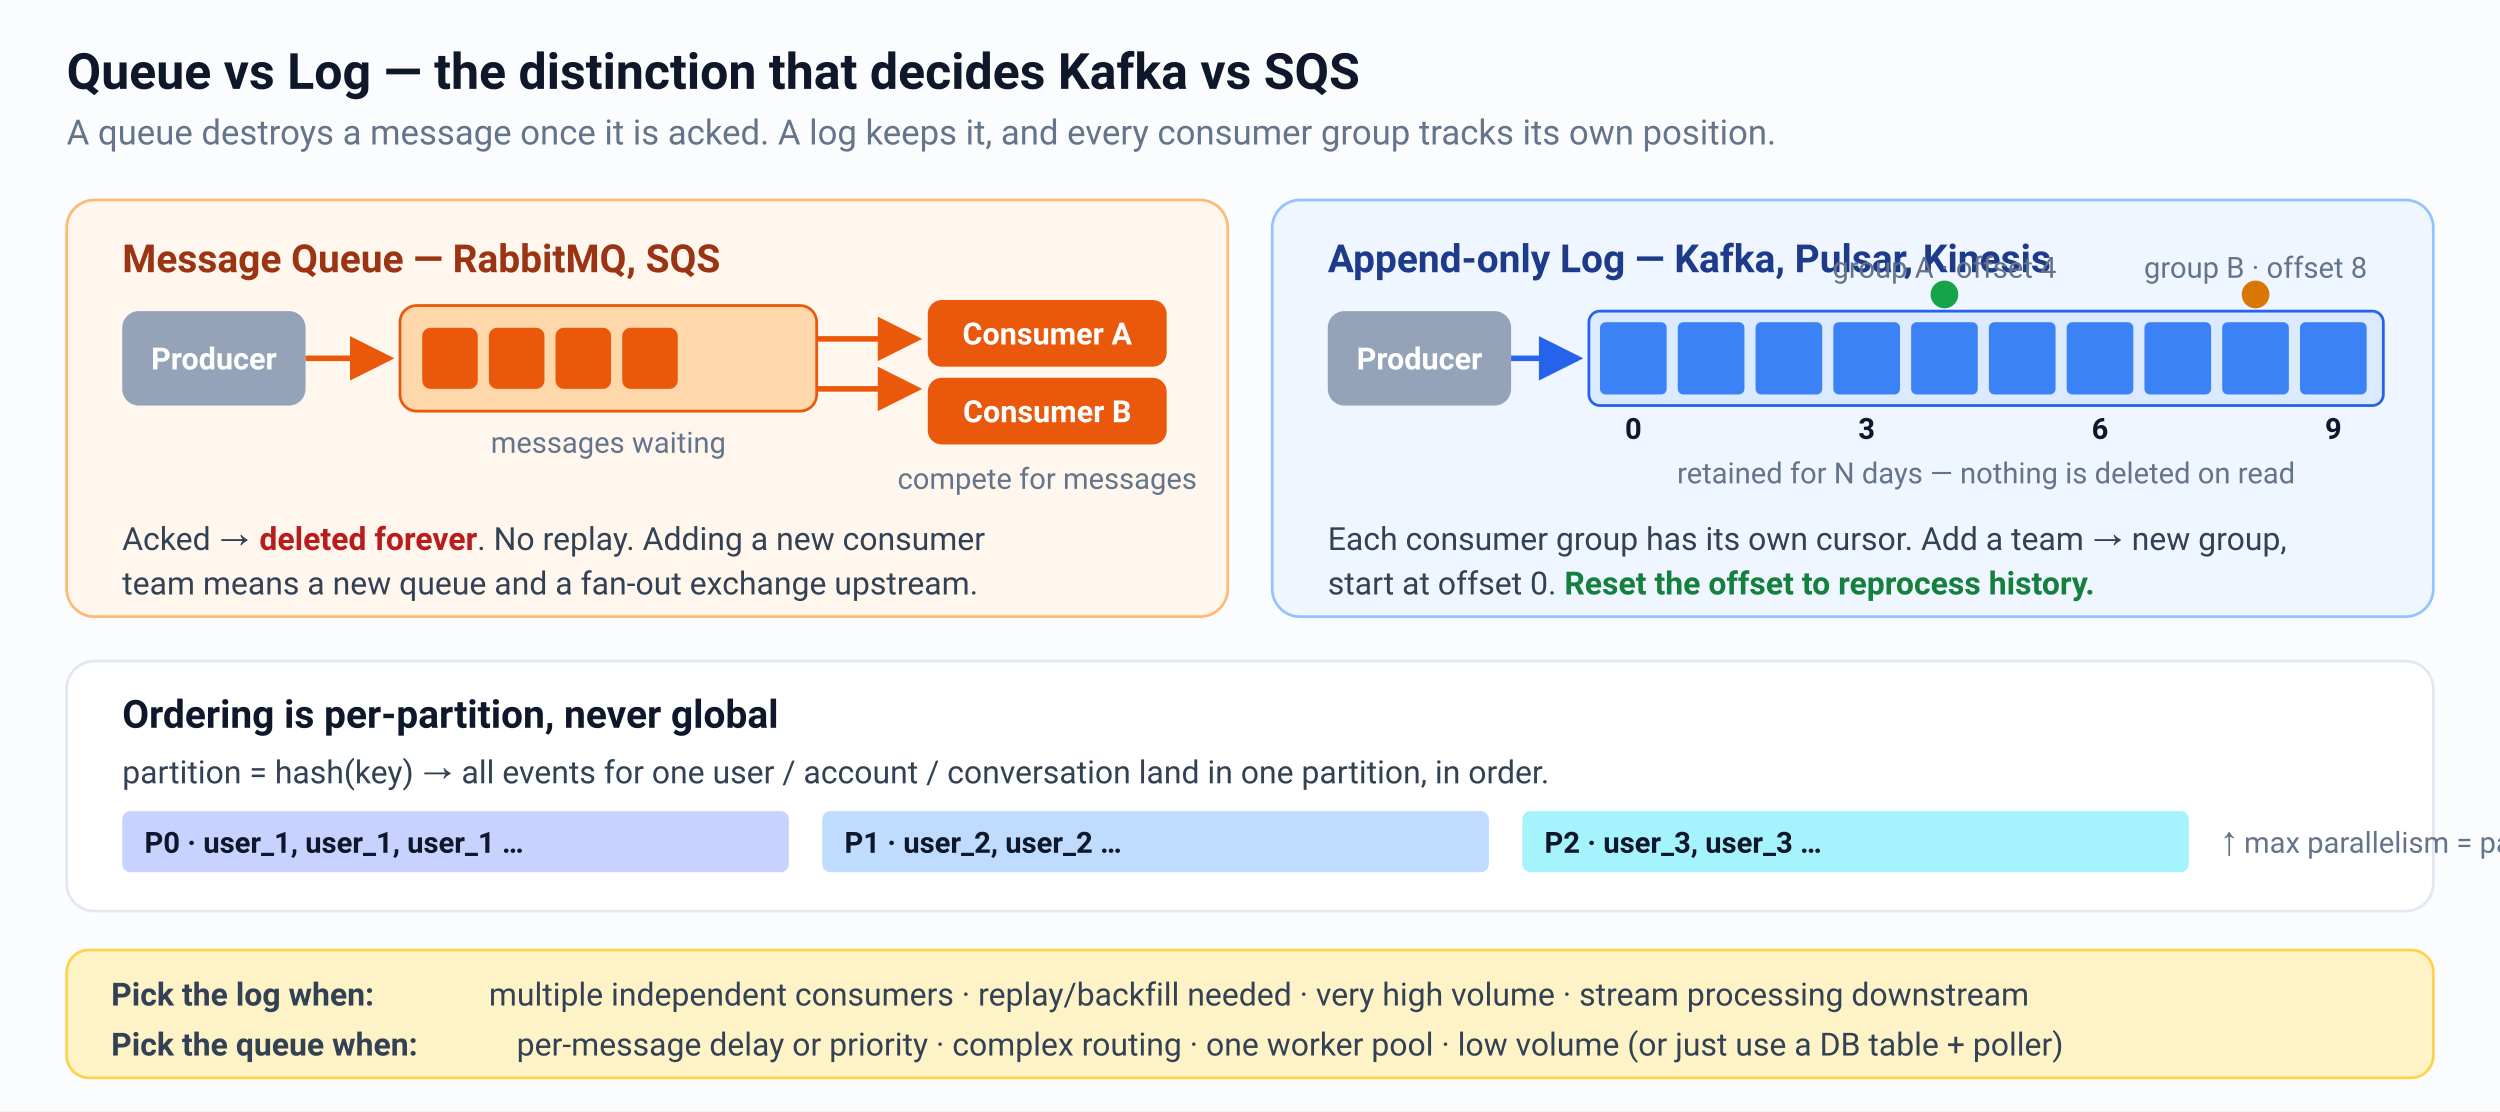
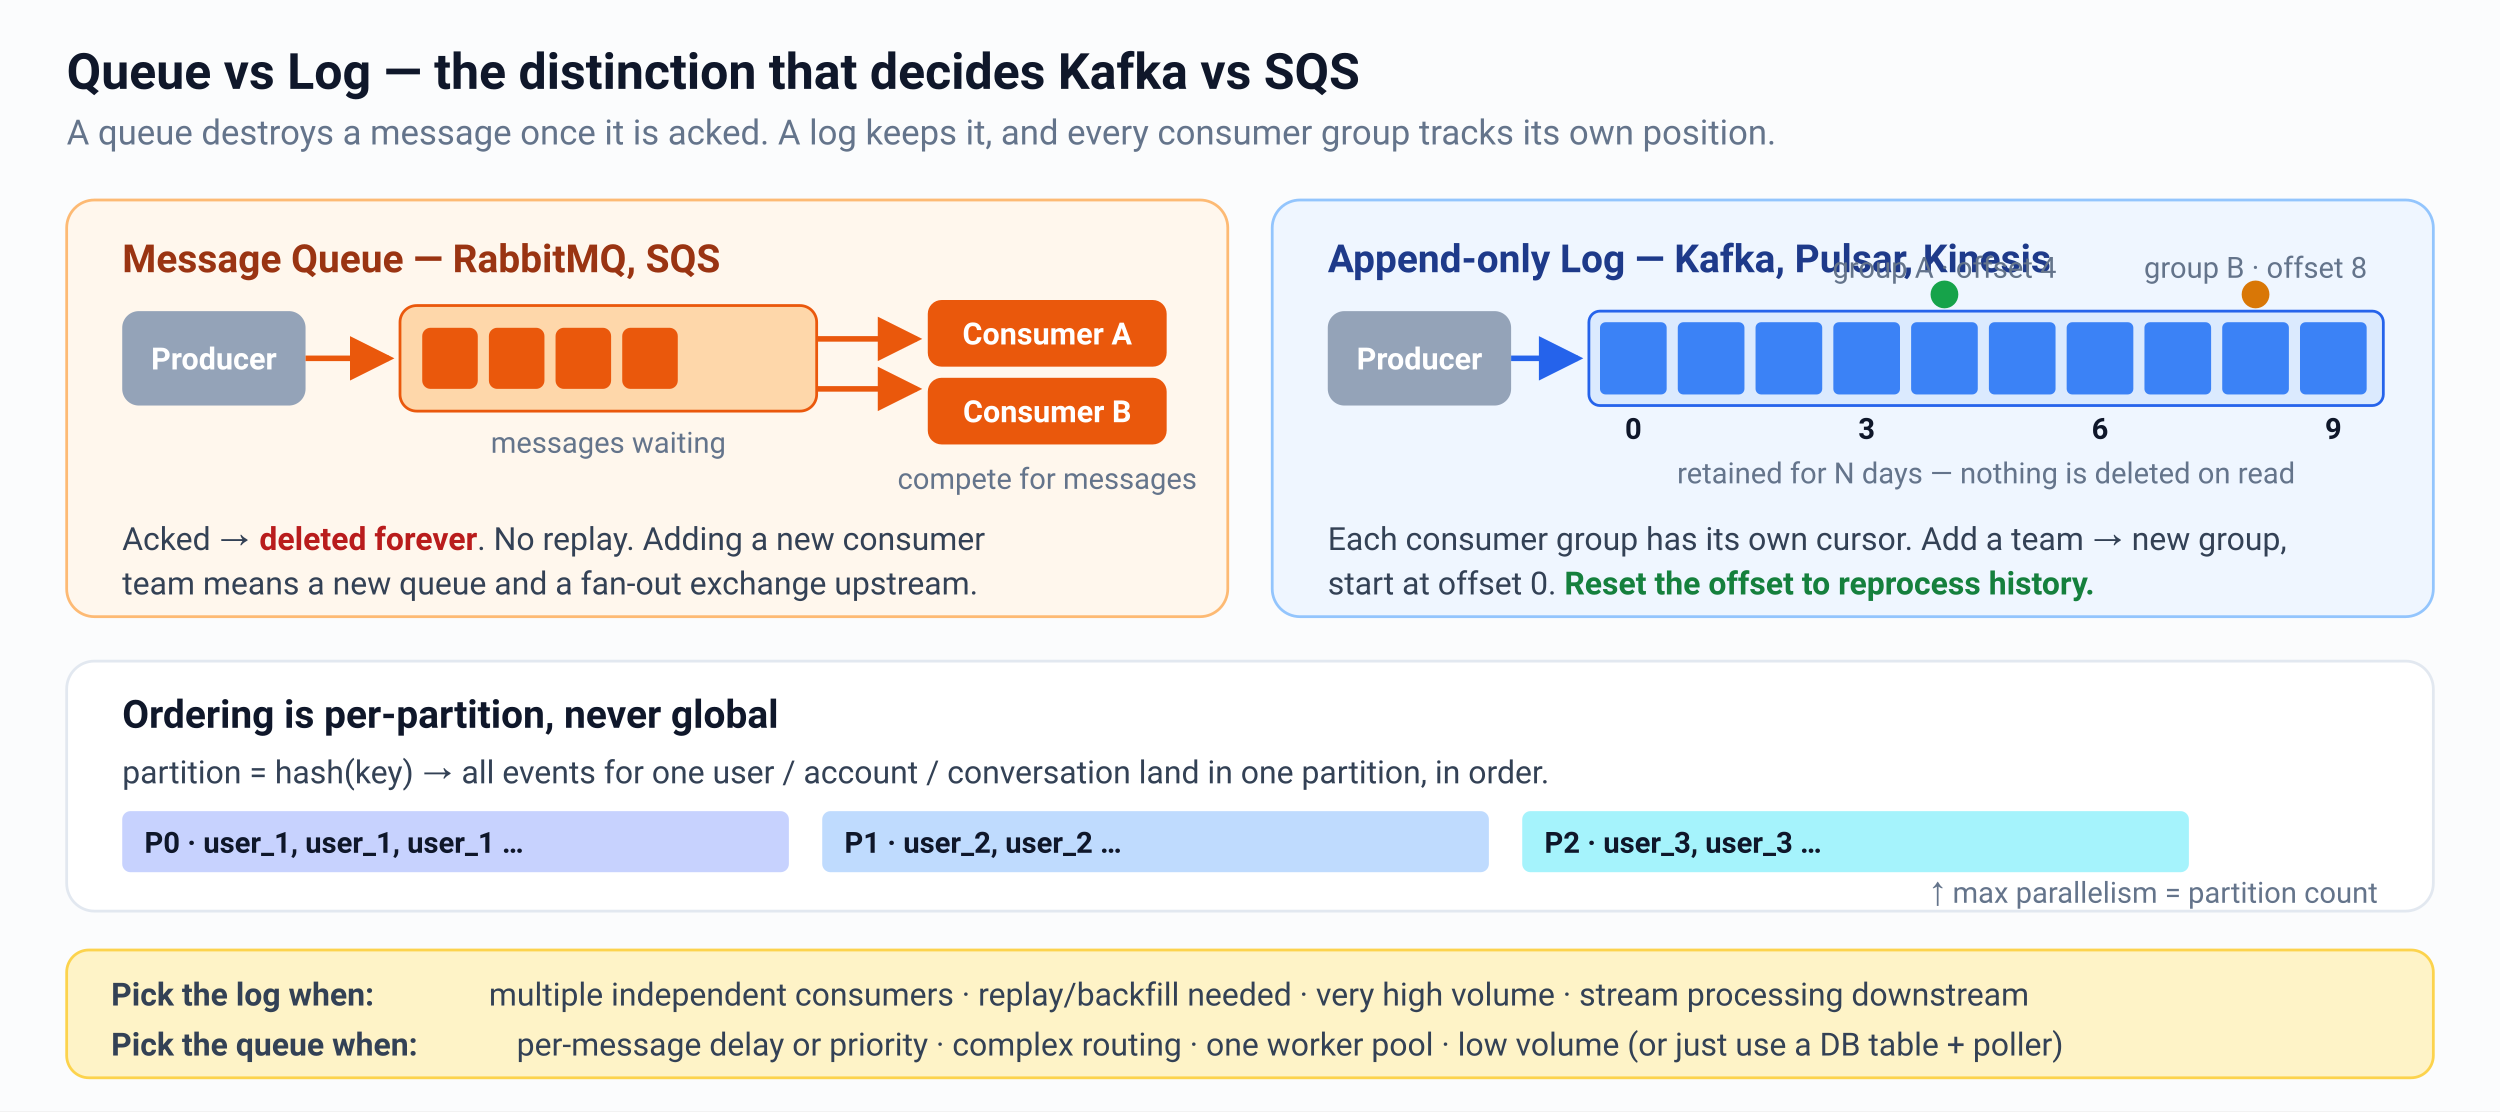
<svg xmlns="http://www.w3.org/2000/svg" viewBox="0 0 900 400" width="900" height="400" role="img" aria-label="Message queue versus append-only log">
  <style>
    text{font-family:ui-sans-serif,system-ui,-apple-system,"Segoe UI",Roboto,Helvetica,Arial,sans-serif}
    .ttl{font-size:18px;font-weight:700;fill:#0f172a}
    .sub{font-size:12.5px;fill:#64748b}
    .hd{font-size:14px;font-weight:700}
    .n{font-size:11px;font-weight:700;fill:#ffffff}
    .b{font-size:11.5px;fill:#334155}
    .sm{font-size:10.5px;fill:#64748b}
    .off{font-size:10.5px;font-weight:700;fill:#0f172a}
  </style>
  <rect width="900" height="400" fill="#fbfcfd" />
  <text class="ttl" x="24" y="32">Queue vs Log — the distinction that decides Kafka vs SQS</text>
  <text class="sub" x="24" y="52">A queue destroys a message once it is acked. A log keeps it, and every consumer group tracks its own position.</text>
  <rect x="24" y="72" width="418" height="150" rx="10" fill="#fff7ed" stroke="#fdba74" />
  <text class="hd" x="44" y="98" fill="#9a3412">Message Queue — RabbitMQ, SQS</text>
  <rect x="44" y="112" width="66" height="34" rx="6" fill="#94a3b8" />
  <text class="n" x="77" y="133" text-anchor="middle">Producer</text>
  <line x1="110" y1="129" x2="140" y2="129" stroke="#ea580c" stroke-width="2" marker-end="url(#q1)" />
  <defs>
    <marker id="q1" markerWidth="8" markerHeight="8" refX="7" refY="4" orient="auto">
      <path d="M0,0 L8,4 L0,8 Z" fill="#ea580c" />
    </marker>
  </defs>
  <rect x="144" y="110" width="150" height="38" rx="6" fill="#fed7aa" stroke="#ea580c" />
  <g fill="#ea580c">
    <rect x="152" y="118" width="20" height="22" rx="3" />
    <rect x="176" y="118" width="20" height="22" rx="3" />
    <rect x="200" y="118" width="20" height="22" rx="3" />
    <rect x="224" y="118" width="20" height="22" rx="3" />
  </g>
  <text class="sm" x="219" y="163" text-anchor="middle">messages waiting</text>
  <line x1="294" y1="122" x2="330" y2="122" stroke="#ea580c" stroke-width="2" marker-end="url(#q1)" />
  <line x1="294" y1="140" x2="330" y2="140" stroke="#ea580c" stroke-width="2" marker-end="url(#q1)" />
  <rect x="334" y="108" width="86" height="24" rx="5" fill="#ea580c" />
  <text class="n" x="377" y="124" text-anchor="middle">Consumer A</text>
  <rect x="334" y="136" width="86" height="24" rx="5" fill="#ea580c" />
  <text class="n" x="377" y="152" text-anchor="middle">Consumer B</text>
  <text class="sm" x="377" y="176" text-anchor="middle">compete for messages</text>
  <text class="b" x="44" y="198">Acked → <tspan font-weight="700" fill="#b91c1c">deleted forever</tspan>. No replay. Adding a new consumer</text>
  <text class="b" x="44" y="214">team means a new queue and a fan-out exchange upstream.</text>
  <rect x="458" y="72" width="418" height="150" rx="10" fill="#eff6ff" stroke="#93c5fd" />
  <text class="hd" x="478" y="98" fill="#1e3a8a">Append-only Log — Kafka, Pulsar, Kinesis</text>
  <rect x="478" y="112" width="66" height="34" rx="6" fill="#94a3b8" />
  <text class="n" x="511" y="133" text-anchor="middle">Producer</text>
  <line x1="544" y1="129" x2="568" y2="129" stroke="#2563eb" stroke-width="2" marker-end="url(#q2)" />
  <defs>
    <marker id="q2" markerWidth="8" markerHeight="8" refX="7" refY="4" orient="auto">
      <path d="M0,0 L8,4 L0,8 Z" fill="#2563eb" />
    </marker>
  </defs>
  <g>
    <rect x="572" y="112" width="286" height="34" rx="4" fill="#dbeafe" stroke="#2563eb" />
    <g fill="#3b82f6">
      <rect x="576" y="116" width="24" height="26" rx="2" />
      <rect x="604" y="116" width="24" height="26" rx="2" />
      <rect x="632" y="116" width="24" height="26" rx="2" />
      <rect x="660" y="116" width="24" height="26" rx="2" />
      <rect x="688" y="116" width="24" height="26" rx="2" />
      <rect x="716" y="116" width="24" height="26" rx="2" />
      <rect x="744" y="116" width="24" height="26" rx="2" />
      <rect x="772" y="116" width="24" height="26" rx="2" />
      <rect x="800" y="116" width="24" height="26" rx="2" />
      <rect x="828" y="116" width="24" height="26" rx="2" />
    </g>
    <g class="off" text-anchor="middle" fill="#64748b" font-size="9">
      <text x="588" y="158">0</text>
      <text x="672" y="158">3</text>
      <text x="756" y="158">6</text>
      <text x="840" y="158">9</text>
    </g>
  </g>
  <text class="sm" x="715" y="174" text-anchor="middle">retained for N days — nothing is deleted on read</text>
  <circle cx="700" cy="106" r="5" fill="#16a34a" />
  <text class="sm" x="700" y="100" text-anchor="middle" fill="#15803d">group A · offset 4</text>
  <circle cx="812" cy="106" r="5" fill="#d97706" />
  <text class="sm" x="812" y="100" text-anchor="middle" fill="#b45309">group B · offset 8</text>
  <text class="b" x="478" y="198">Each consumer group has its own cursor. Add a team → new group,</text>
  <text class="b" x="478" y="214">start at offset 0. <tspan font-weight="700" fill="#15803d">Reset the offset to reprocess history.</tspan>
  </text>
  <rect x="24" y="238" width="852" height="90" rx="10" fill="#ffffff" stroke="#e2e8f0" />
  <text class="hd" x="44" y="262" fill="#0f172a">Ordering is per-partition, never global</text>
  <text class="b" x="44" y="282">partition = hash(key) → all events for one user / account / conversation land in one partition, in order.</text>
  <rect x="44" y="292" width="240" height="22" rx="3" fill="#c7d2fe" />
  <text class="off" x="52" y="307">P0 · user_1, user_1, user_1 …</text>
  <rect x="296" y="292" width="240" height="22" rx="3" fill="#bfdbfe" />
  <text class="off" x="304" y="307">P1 · user_2, user_2 …</text>
  <rect x="548" y="292" width="240" height="22" rx="3" fill="#a5f3fc" />
  <text class="off" x="556" y="307">P2 · user_3, user_3 …</text>
-   <text class="sm" x="800" y="307">↑ max parallelism = partition count</text>
+   <text class="sm" x="856" y="325" text-anchor="end">↑ max parallelism = partition count</text>
  <rect x="24" y="342" width="852" height="46" rx="8" fill="#fef3c7" stroke="#fcd34d" />
  <text class="b" x="40" y="362" font-weight="700">Pick the log when:</text>
  <text class="b" x="176" y="362">multiple independent consumers · replay/backfill needed · very high volume · stream processing downstream</text>
  <text class="b" x="40" y="380" font-weight="700">Pick the queue when:</text>
  <text class="b" x="186" y="380">per-message delay or priority · complex routing · one worker pool · low volume (or just use a DB table + poller)</text>
</svg>
